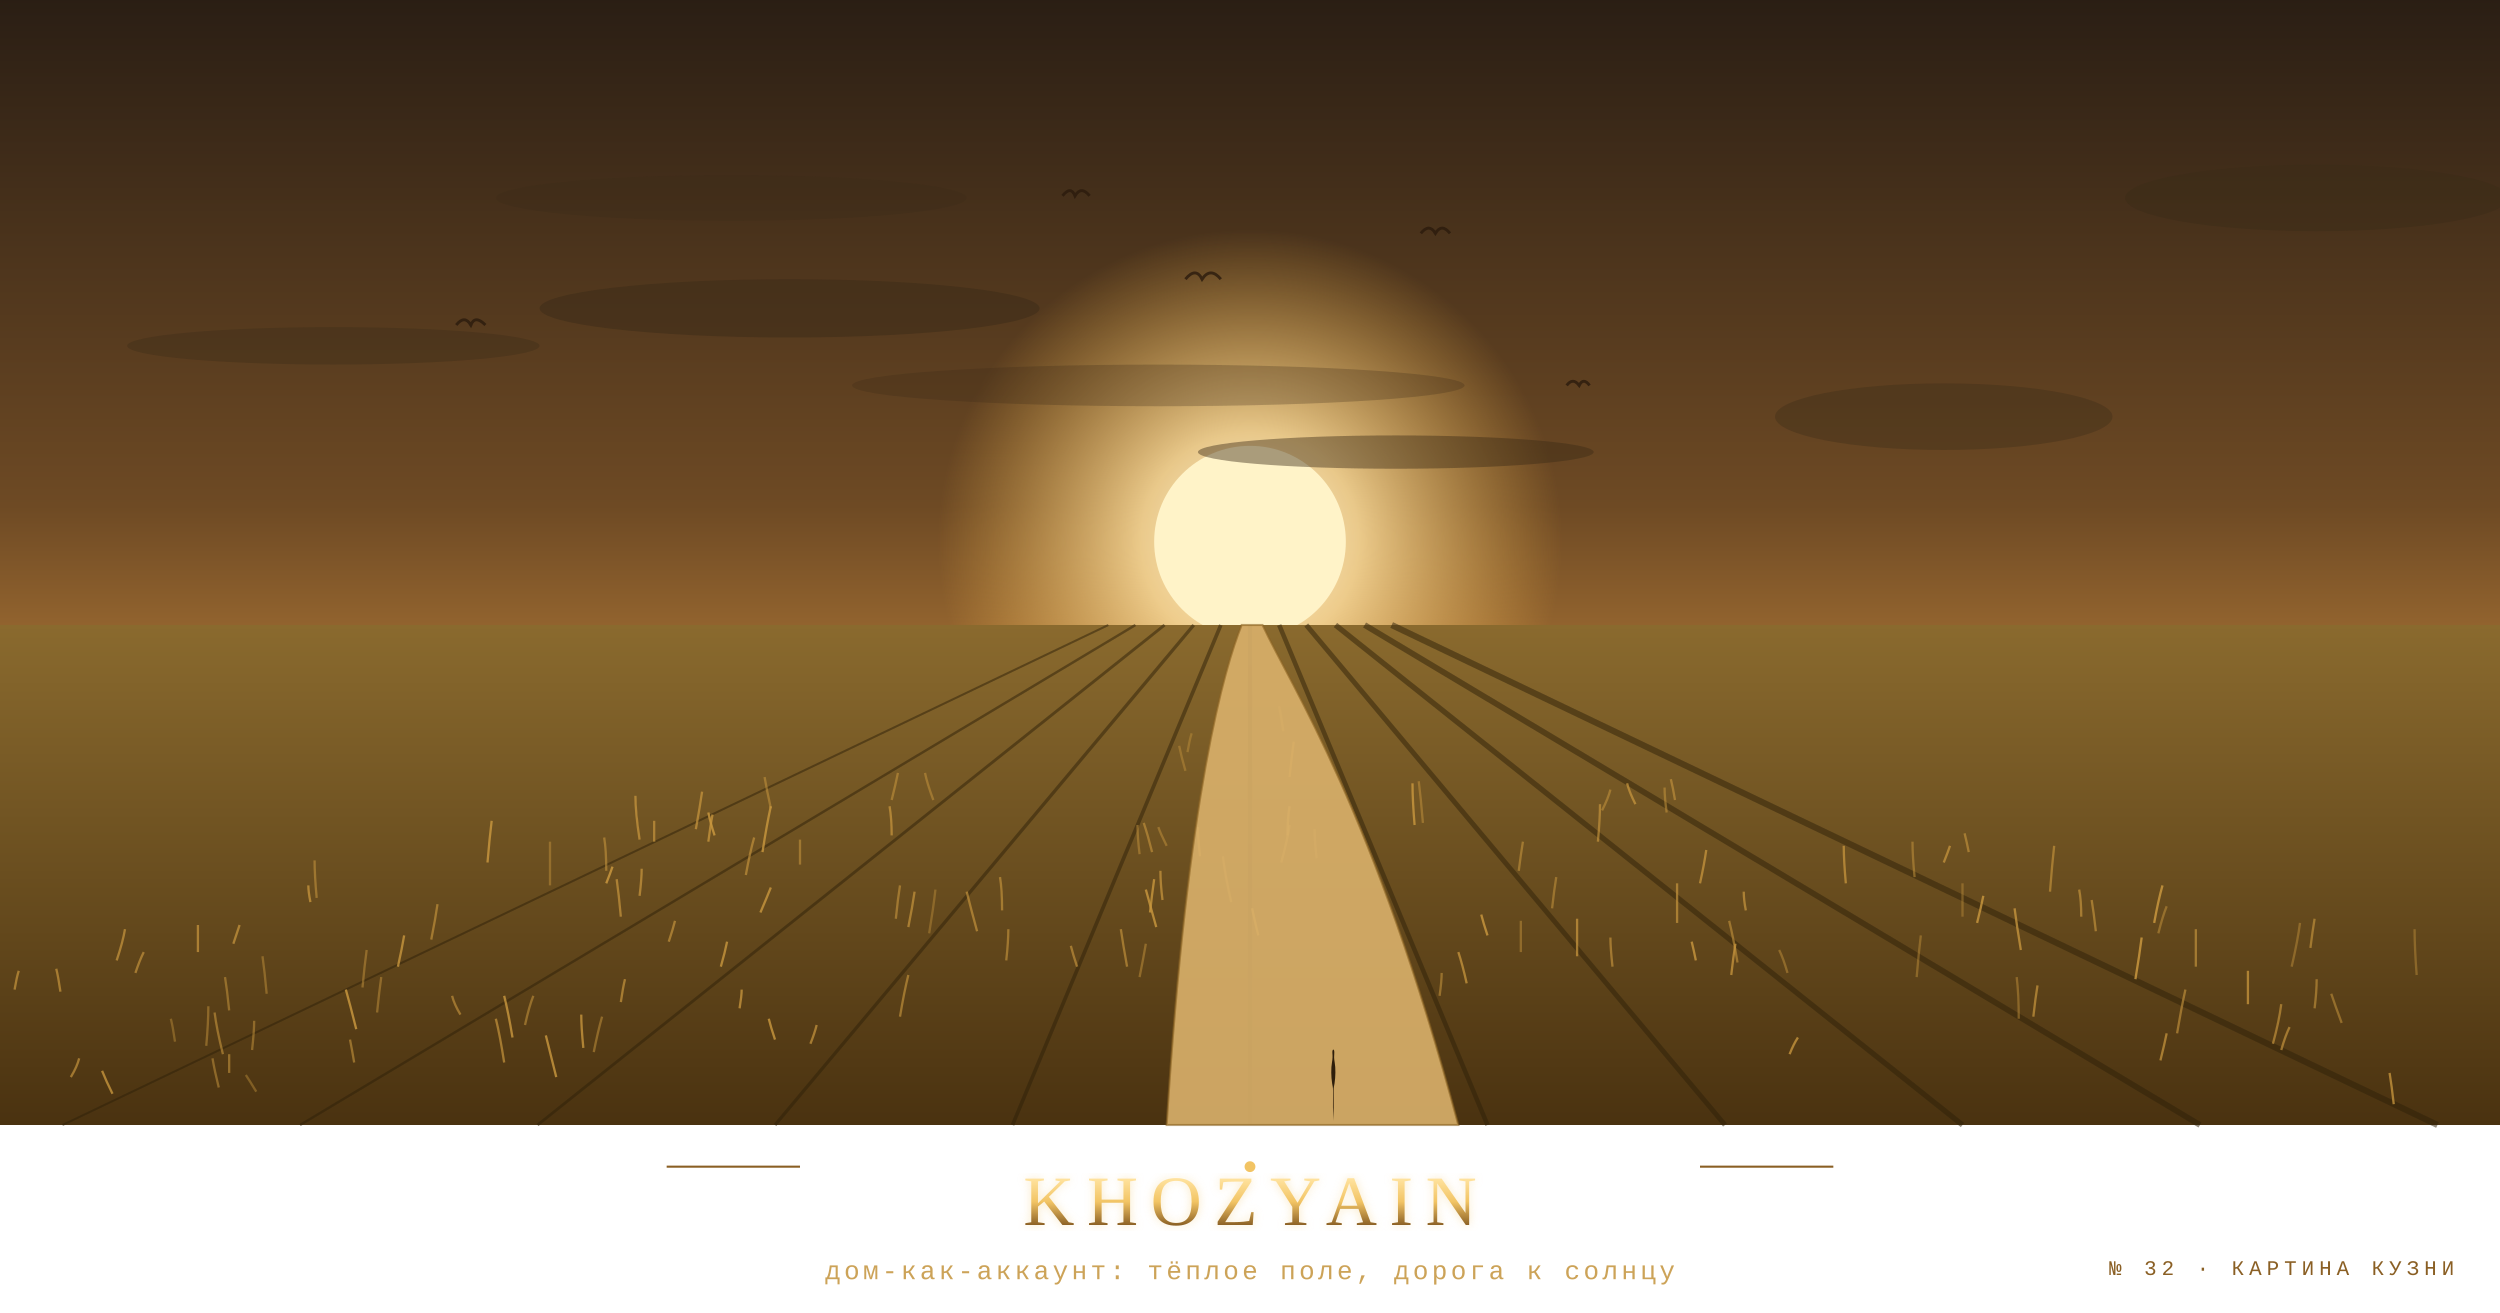
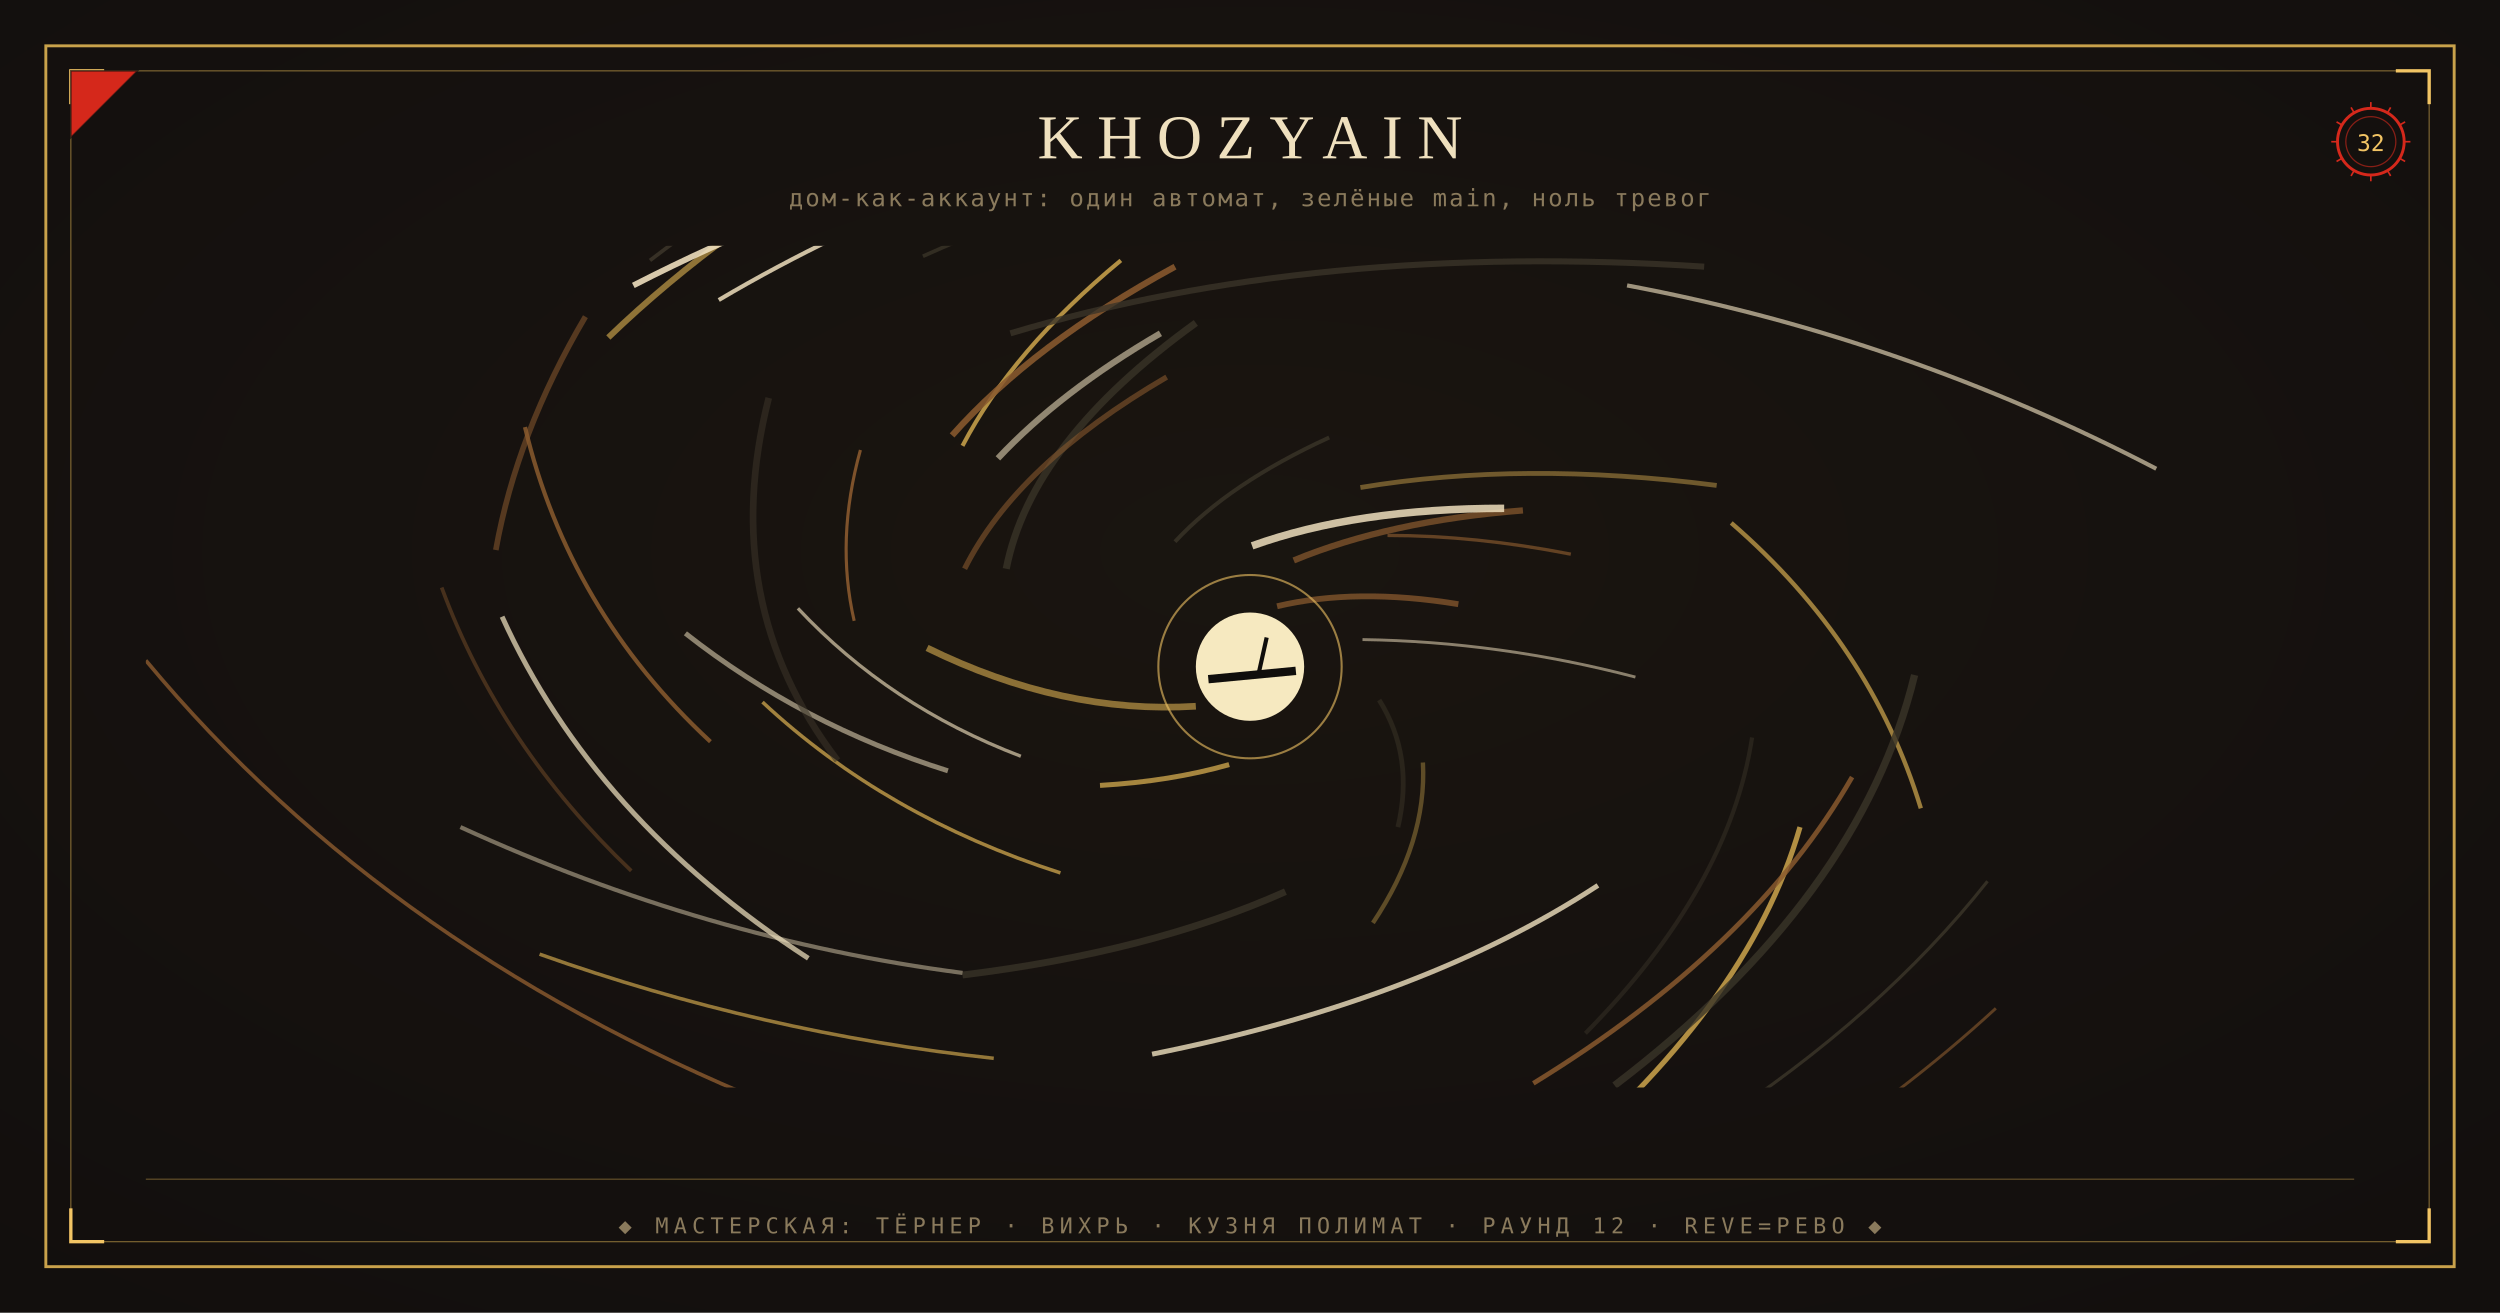
- <svg xmlns="http://www.w3.org/2000/svg" viewBox="0 0 1200 630" width="1200" height="630" role="img">
-   <defs>
-     <linearGradient id="sky" x1="0" y1="0" x2="0" y2="1">
-       <stop offset="0" stop-color="#2A1E14" />
-       <stop offset=".45" stop-color="#6E4A24" />
-       <stop offset=".72" stop-color="#C98A3E" />
-       <stop offset="1" stop-color="#E8B868" />
-     </linearGradient>
-     <radialGradient id="sun" cx=".5" cy=".5" r=".5">
-       <stop offset="0" stop-color="#FFF6DC" stop-opacity="1" />
-       <stop offset=".35" stop-color="#FFDF9C" stop-opacity=".85" />
-       <stop offset="1" stop-color="#F5B84A" stop-opacity="0" />
-     </radialGradient>
-     <linearGradient id="gr" x1="0" y1="0" x2="0" y2="1">
-       <stop offset="0" stop-color="#8A6A2E" />
-       <stop offset="1" stop-color="#4A3210" />
-     </linearGradient>
-   </defs>
-   <rect width="1200" height="540" fill="url(#sky)" />
-   <circle cx="600" cy="260" r="150" fill="url(#sun)" />
-   <circle cx="600" cy="260" r="46" fill="#FFF3C8" />
-   <ellipse cx="351" cy="95" rx="113" ry="11" fill="#3A2A16" opacity="0.31" />
-   <ellipse cx="1112" cy="95" rx="92" ry="16" fill="#3A2A16" opacity="0.42" />
-   <ellipse cx="379" cy="148" rx="120" ry="14" fill="#3A2A16" opacity="0.48" />
-   <ellipse cx="556" cy="185" rx="147" ry="10" fill="#3A2A16" opacity="0.27" />
-   <ellipse cx="933" cy="200" rx="81" ry="16" fill="#3A2A16" opacity="0.35" />
-   <ellipse cx="160" cy="166" rx="99" ry="9" fill="#3A2A16" opacity="0.35" />
-   <ellipse cx="670" cy="217" rx="95" ry="8" fill="#3A2A16" opacity="0.43" />
-   <path d="M569 134 Q 574 128 577 134 Q 581 128 586 134" stroke="#2A1A0C" stroke-width="1.4" fill="none" opacity=".8" />
-   <path d="M682 112 Q 686 107 689 112 Q 692 107 696 112" stroke="#2A1A0C" stroke-width="1.4" fill="none" opacity=".8" />
-   <path d="M510 94 Q 514 89 516 94 Q 519 89 523 94" stroke="#2A1A0C" stroke-width="1.4" fill="none" opacity=".8" />
-   <path d="M752 185 Q 755 181 758 185 Q 760 181 763 185" stroke="#2A1A0C" stroke-width="1.4" fill="none" opacity=".8" />
-   <path d="M219 156 Q 223 151 226 156 Q 228 151 233 156" stroke="#2A1A0C" stroke-width="1.4" fill="none" opacity=".8" />
-   <rect x="0" y="300" width="1200" height="240" fill="url(#gr)" />
-   <path d="M30 540 L532 300" stroke="#2E2008" stroke-width="1.0" opacity=".5" />
-   <path d="M144 540 L545 300" stroke="#2E2008" stroke-width="1.2" opacity=".5" />
-   <path d="M258 540 L559 300" stroke="#2E2008" stroke-width="1.4" opacity=".5" />
-   <path d="M372 540 L573 300" stroke="#2E2008" stroke-width="1.6" opacity=".5" />
-   <path d="M486 540 L586 300" stroke="#2E2008" stroke-width="1.8" opacity=".5" />
-   <path d="M600 540 L600 300" stroke="#2E2008" stroke-width="2.0" opacity=".5" />
-   <path d="M714 540 L614 300" stroke="#2E2008" stroke-width="2.2" opacity=".5" />
-   <path d="M828 540 L627 300" stroke="#2E2008" stroke-width="2.4" opacity=".5" />
-   <path d="M942 540 L641 300" stroke="#2E2008" stroke-width="2.6" opacity=".5" />
-   <path d="M1056 540 L655 300" stroke="#2E2008" stroke-width="2.8" opacity=".5" />
-   <path d="M1170 540 L668 300" stroke="#2E2008" stroke-width="3.0" opacity=".5" />
-   <path d="M436 445 q 2 -10 3 -17" stroke="#C9973E" stroke-width="1.1" opacity="0.68" />
-   <path d="M745 436 q 1 -9 2 -15" stroke="#C9973E" stroke-width="1.1" opacity="0.53" />
-   <path d="M858 467 q -2 -7 -4 -11" stroke="#C9973E" stroke-width="1.1" opacity="0.46" />
-   <path d="M785 386 q -3 -6 -4 -10" stroke="#C9973E" stroke-width="1.1" opacity="0.72" />
-   <path d="M99 502 q 1 -11 1 -19" stroke="#C9973E" stroke-width="1.1" opacity="0.48" />
-   <path d="M242 510 q -2 -13 -4 -21" stroke="#C9973E" stroke-width="1.1" opacity="0.68" />
-   <path d="M34 517 q 3 -5 4 -9" stroke="#C9973E" stroke-width="1.1" opacity="0.67" />
-   <path d="M121 504 q 1 -9 1 -14" stroke="#C9973E" stroke-width="1.1" opacity="0.50" />
-   <path d="M804 384 q -1 -6 -2 -10" stroke="#C9973E" stroke-width="1.1" opacity="0.59" />
-   <path d="M334 398 q 2 -11 3 -18" stroke="#C9973E" stroke-width="1.1" opacity="0.71" />
-   <path d="M920 469 q 1 -12 2 -20" stroke="#C9973E" stroke-width="1.1" opacity="0.44" />
-   <path d="M541 464 q -2 -11 -3 -18" stroke="#C9973E" stroke-width="1.1" opacity="0.62" />
-   <path d="M370 388 q -2 -9 -3 -15" stroke="#C9973E" stroke-width="1.1" opacity="0.53" />
-   <path d="M729 418 q 1 -8 2 -14" stroke="#C9973E" stroke-width="1.1" opacity="0.56" />
-   <path d="M569 370 q -2 -7 -3 -12" stroke="#C9973E" stroke-width="1.1" opacity="0.42" />
-   <path d="M919 421 q -1 -10 -1 -17" stroke="#C9973E" stroke-width="1.1" opacity="0.51" />
-   <path d="M1025 470 q 2 -12 3 -20" stroke="#C9973E" stroke-width="1.1" opacity="0.85" />
-   <path d="M814 461 q -1 -5 -2 -9" stroke="#C9973E" stroke-width="1.1" opacity="0.80" />
-   <path d="M280 503 q -1 -10 -1 -16" stroke="#C9973E" stroke-width="1.1" opacity="0.78" />
-   <path d="M1079 482 q -0 -9 -0 -16" stroke="#C9973E" stroke-width="1.1" opacity="0.75" />
-   <path d="M1109 455 q 1 -8 2 -14" stroke="#C9973E" stroke-width="1.1" opacity="0.62" />
-   <path d="M1054 464 q -0 -11 -0 -18" stroke="#C9973E" stroke-width="1.1" opacity="0.64" />
-   <path d="M346 464 q 2 -7 3 -12" stroke="#C9973E" stroke-width="1.1" opacity="0.79" />
-   <path d="M174 474 q 1 -11 2 -18" stroke="#C9973E" stroke-width="1.1" opacity="0.48" />
-   <path d="M221 487 q -3 -5 -4 -9" stroke="#C9973E" stroke-width="1.1" opacity="0.61" />
-   <path d="M285 505 q 2 -10 4 -17" stroke="#C9973E" stroke-width="1.1" opacity="0.50" />
-   <path d="M1124 491 q -3 -8 -5 -14" stroke="#C9973E" stroke-width="1.1" opacity="0.53" />
-   <path d="M859 506 q 2 -5 4 -8" stroke="#C9973E" stroke-width="1.1" opacity="0.77" />
-   <path d="M1037 509 q 2 -8 3 -13" stroke="#C9973E" stroke-width="1.1" opacity="0.71" />
-   <path d="M552 438 q 1 -9 2 -16" stroke="#C9973E" stroke-width="1.1" opacity="0.79" />
-   <path d="M1160 468 q -1 -13 -1 -22" stroke="#C9973E" stroke-width="1.1" opacity="0.42" />
-   <path d="M834 462 q -2 -12 -4 -20" stroke="#C9973E" stroke-width="1.1" opacity="0.57" />
-   <path d="M1111 484 q 1 -8 1 -14" stroke="#C9973E" stroke-width="1.1" opacity="0.58" />
-   <path d="M128 477 q -1 -11 -2 -18" stroke="#C9973E" stroke-width="1.1" opacity="0.46" />
-   <path d="M969 489 q -0 -12 -1 -20" stroke="#C9973E" stroke-width="1.1" opacity="0.45" />
-   <path d="M999 440 q -0 -8 -1 -13" stroke="#C9973E" stroke-width="1.1" opacity="0.66" />
-   <path d="M683 395 q -1 -12 -2 -20" stroke="#C9973E" stroke-width="1.1" opacity="0.48" />
-   <path d="M714 449 q -2 -6 -3 -10" stroke="#C9973E" stroke-width="1.1" opacity="0.82" />
-   <path d="M805 443 q 0 -11 0 -19" stroke="#C9973E" stroke-width="1.1" opacity="0.68" />
-   <path d="M355 484 q 1 -6 1 -9" stroke="#C9973E" stroke-width="1.1" opacity="0.76" />
-   <path d="M679 396 q -1 -12 -1 -20" stroke="#C9973E" stroke-width="1.1" opacity="0.81" />
-   <path d="M691 478 q 1 -7 1 -11" stroke="#C9973E" stroke-width="1.1" opacity="0.55" />
-   <path d="M298 440 q -1 -11 -2 -18" stroke="#C9973E" stroke-width="1.1" opacity="0.69" />
-   <path d="M831 468 q 1 -9 2 -15" stroke="#C9973E" stroke-width="1.1" opacity="0.75" />
-   <path d="M800 390 q -1 -7 -1 -12" stroke="#C9973E" stroke-width="1.1" opacity="0.52" />
-   <path d="M246 498 q -2 -12 -4 -20" stroke="#C9973E" stroke-width="1.1" opacity="0.81" />
-   <path d="M366 409 q 2 -13 4 -22" stroke="#C9973E" stroke-width="1.1" opacity="0.81" />
-   <path d="M29 476 q -1 -7 -2 -11" stroke="#C9973E" stroke-width="1.1" opacity="0.68" />
-   <path d="M933 414 q 2 -5 3 -8" stroke="#C9973E" stroke-width="1.1" opacity="0.72" />
-   <path d="M984 428 q 1 -13 2 -22" stroke="#C9973E" stroke-width="1.1" opacity="0.62" />
-   <path d="M428 401 q -0 -8 -1 -14" stroke="#C9973E" stroke-width="1.1" opacity="0.71" />
-   <path d="M105 522 q -2 -8 -3 -14" stroke="#C9973E" stroke-width="1.1" opacity="0.51" />
-   <path d="M970 456 q -2 -12 -3 -20" stroke="#C9973E" stroke-width="1.1" opacity="0.77" />
-   <path d="M365 438 q 3 -7 5 -12" stroke="#C9973E" stroke-width="1.1" opacity="0.80" />
-   <path d="M616 351 q -1 -7 -2 -12" stroke="#C9973E" stroke-width="1.1" opacity="0.51" />
-   <path d="M152 431 q -1 -11 -1 -18" stroke="#C9973E" stroke-width="1.1" opacity="0.54" />
-   <path d="M1006 447 q -1 -9 -2 -15" stroke="#C9973E" stroke-width="1.1" opacity="0.62" />
-   <path d="M372 499 q -2 -6 -3 -10" stroke="#C9973E" stroke-width="1.1" opacity="0.81" />
-   <path d="M110 515 q 0 -6 0 -9" stroke="#C9973E" stroke-width="1.1" opacity="0.57" />
-   <path d="M730 457 q -0 -9 -0 -15" stroke="#C9973E" stroke-width="1.1" opacity="0.46" />
-   <path d="M321 452 q 2 -6 3 -10" stroke="#C9973E" stroke-width="1.1" opacity="0.66" />
-   <path d="M547 410 q -1 -8 -1 -14" stroke="#C9973E" stroke-width="1.1" opacity="0.48" />
-   <path d="M1149 530 q -1 -9 -2 -15" stroke="#C9973E" stroke-width="1.1" opacity="0.76" />
-   <path d="M446 448 q 2 -12 3 -21" stroke="#C9973E" stroke-width="1.1" opacity="0.40" />
-   <path d="M107 506 q -3 -12 -4 -20" stroke="#C9973E" stroke-width="1.1" opacity="0.58" />
-   <path d="M976 488 q 1 -9 2 -15" stroke="#C9973E" stroke-width="1.1" opacity="0.69" />
-   <path d="M428 384 q 2 -8 3 -13" stroke="#C9973E" stroke-width="1.1" opacity="0.55" />
-   <path d="M84 500 q -1 -7 -2 -11" stroke="#C9973E" stroke-width="1.1" opacity="0.41" />
-   <path d="M942 440 q 0 -10 0 -16" stroke="#C9973E" stroke-width="1.1" opacity="0.40" />
-   <path d="M886 424 q -1 -11 -1 -18" stroke="#C9973E" stroke-width="1.1" opacity="0.73" />
-   <path d="M483 461 q 1 -9 1 -15" stroke="#C9973E" stroke-width="1.1" opacity="0.60" />
-   <path d="M430 441 q 1 -10 2 -16" stroke="#C9973E" stroke-width="1.1" opacity="0.59" />
-   <path d="M576 411 q -1 -9 -1 -14" stroke="#C9973E" stroke-width="1.1" opacity="0.78" />
-   <path d="M1034 443 q 2 -11 4 -18" stroke="#C9973E" stroke-width="1.1" opacity="0.85" />
-   <path d="M181 486 q 1 -10 2 -17" stroke="#C9973E" stroke-width="1.1" opacity="0.48" />
-   <path d="M816 424 q 2 -9 3 -16" stroke="#C9973E" stroke-width="1.1" opacity="0.73" />
-   <path d="M949 443 q 2 -8 3 -13" stroke="#C9973E" stroke-width="1.1" opacity="0.82" />
-   <path d="M343 401 q -2 -6 -3 -11" stroke="#C9973E" stroke-width="1.1" opacity="0.83" />
-   <path d="M112 453 q 2 -6 3 -9" stroke="#C9973E" stroke-width="1.1" opacity="0.71" />
-   <path d="M340 404 q 1 -8 2 -13" stroke="#C9973E" stroke-width="1.1" opacity="0.75" />
-   <path d="M604 449 q -2 -8 -3 -13" stroke="#C9973E" stroke-width="1.1" opacity="0.78" />
-   <path d="M291 418 q -0 -10 -1 -16" stroke="#C9973E" stroke-width="1.1" opacity="0.56" />
-   <path d="M110 485 q -1 -10 -2 -16" stroke="#C9973E" stroke-width="1.1" opacity="0.52" />
-   <path d="M389 501 q 2 -5 3 -9" stroke="#C9973E" stroke-width="1.1" opacity="0.70" />
-   <path d="M298 481 q 1 -7 2 -11" stroke="#C9973E" stroke-width="1.1" opacity="0.68" />
-   <path d="M234 414 q 1 -12 2 -20" stroke="#C9973E" stroke-width="1.1" opacity="0.82" />
-   <path d="M1045 496 q 2 -12 4 -21" stroke="#C9973E" stroke-width="1.1" opacity="0.61" />
-   <path d="M1036 448 q 2 -8 4 -13" stroke="#C9973E" stroke-width="1.1" opacity="0.49" />
-   <path d="M314 404 q -0 -6 -0 -10" stroke="#C9973E" stroke-width="1.1" opacity="0.69" />
-   <path d="M448 384 q -3 -8 -4 -13" stroke="#C9973E" stroke-width="1.1" opacity="0.50" />
-   <path d="M1100 464 q 3 -13 4 -21" stroke="#C9973E" stroke-width="1.1" opacity="0.44" />
-   <path d="M170 510 q -1 -6 -2 -11" stroke="#C9973E" stroke-width="1.1" opacity="0.58" />
-   <path d="M1095 504 q 2 -7 4 -11" stroke="#C9973E" stroke-width="1.1" opacity="0.67" />
-   <path d="M517 464 q -2 -6 -3 -10" stroke="#C9973E" stroke-width="1.1" opacity="0.63" />
-   <path d="M207 451 q 2 -10 3 -17" stroke="#C9973E" stroke-width="1.1" opacity="0.62" />
-   <path d="M469 447 q -3 -11 -5 -19" stroke="#C9973E" stroke-width="1.1" opacity="0.65" />
-   <path d="M704 472 q -2 -9 -4 -15" stroke="#C9973E" stroke-width="1.1" opacity="0.74" />
-   <path d="M264 425 q -0 -13 -0 -21" stroke="#C9973E" stroke-width="1.1" opacity="0.44" />
-   <path d="M65 467 q 2 -6 4 -10" stroke="#C9973E" stroke-width="1.1" opacity="0.66" />
-   <path d="M267 517 q -3 -12 -5 -20" stroke="#C9973E" stroke-width="1.1" opacity="0.81" />
-   <path d="M481 437 q -0 -10 -1 -16" stroke="#C9973E" stroke-width="1.1" opacity="0.62" />
-   <path d="M570 361 q 1 -6 2 -9" stroke="#C9973E" stroke-width="1.1" opacity="0.41" />
-   <path d="M432 488 q 2 -12 4 -20" stroke="#C9973E" stroke-width="1.1" opacity="0.62" />
-   <path d="M95 457 q 0 -8 0 -13" stroke="#C9973E" stroke-width="1.1" opacity="0.71" />
-   <path d="M553 409 q -2 -8 -4 -14" stroke="#C9973E" stroke-width="1.1" opacity="0.59" />
-   <path d="M838 437 q -1 -5 -1 -9" stroke="#C9973E" stroke-width="1.1" opacity="0.70" />
-   <path d="M555 445 q -3 -11 -5 -18" stroke="#C9973E" stroke-width="1.1" opacity="0.81" />
-   <path d="M560 406 q -3 -6 -4 -9" stroke="#C9973E" stroke-width="1.1" opacity="0.47" />
-   <path d="M558 432 q -1 -8 -1 -14" stroke="#C9973E" stroke-width="1.1" opacity="0.71" />
-   <path d="M1091 501 q 3 -11 4 -19" stroke="#C9973E" stroke-width="1.1" opacity="0.65" />
-   <path d="M619 373 q 1 -10 2 -17" stroke="#C9973E" stroke-width="1.1" opacity="0.73" />
-   <path d="M547 469 q 2 -10 3 -16" stroke="#C9973E" stroke-width="1.1" opacity="0.47" />
-   <path d="M191 464 q 2 -9 3 -15" stroke="#C9973E" stroke-width="1.1" opacity="0.79" />
-   <path d="M769 389 q 3 -6 4 -10" stroke="#C9973E" stroke-width="1.1" opacity="0.53" />
-   <path d="M123 524 q -3 -5 -5 -8" stroke="#C9973E" stroke-width="1.1" opacity="0.41" />
-   <path d="M618 401 q 0 -8 1 -14" stroke="#C9973E" stroke-width="1.1" opacity="0.74" />
-   <path d="M632 412 q -1 -8 -1 -14" stroke="#C9973E" stroke-width="1.1" opacity="0.50" />
-   <path d="M307 403 q -2 -13 -2 -21" stroke="#C9973E" stroke-width="1.1" opacity="0.72" />
-   <path d="M171 494 q -3 -12 -5 -19" stroke="#C9973E" stroke-width="1.1" opacity="0.83" />
-   <path d="M384 415 q 0 -7 0 -12" stroke="#C9973E" stroke-width="1.1" opacity="0.54" />
-   <path d="M149 433 q -1 -5 -1 -8" stroke="#C9973E" stroke-width="1.1" opacity="0.75" />
-   <path d="M358 420 q 2 -11 4 -18" stroke="#C9973E" stroke-width="1.1" opacity="0.63" />
-   <path d="M56 461 q 3 -9 4 -15" stroke="#C9973E" stroke-width="1.1" opacity="0.70" />
-   <path d="M757 459 q -0 -11 -0 -18" stroke="#C9973E" stroke-width="1.1" opacity="0.72" />
-   <path d="M615 414 q 3 -11 4 -18" stroke="#C9973E" stroke-width="1.1" opacity="0.62" />
-   <path d="M767 404 q 1 -11 1 -18" stroke="#C9973E" stroke-width="1.1" opacity="0.65" />
-   <path d="M7 475 q 1 -6 2 -9" stroke="#C9973E" stroke-width="1.1" opacity="0.68" />
-   <path d="M591 433 q -3 -13 -4 -22" stroke="#C9973E" stroke-width="1.1" opacity="0.58" />
-   <path d="M291 424 q 2 -5 3 -8" stroke="#C9973E" stroke-width="1.1" opacity="0.85" />
-   <path d="M252 492 q 2 -9 4 -14" stroke="#C9973E" stroke-width="1.1" opacity="0.55" />
-   <path d="M54 525 q -3 -6 -5 -11" stroke="#C9973E" stroke-width="1.1" opacity="0.78" />
-   <path d="M774 464 q -1 -9 -1 -14" stroke="#C9973E" stroke-width="1.1" opacity="0.63" />
-   <path d="M945 409 q -1 -5 -2 -9" stroke="#C9973E" stroke-width="1.1" opacity="0.60" />
-   <path d="M307 430 q 1 -8 1 -13" stroke="#C9973E" stroke-width="1.1" opacity="0.71" />
-   <path d="M560 540 C 570 380 588 320 596 300 L606 300 C 620 330 660 390 700 540 Z" fill="#D9B06A" opacity=".9" />
-   <path d="M560 540 C 570 380 588 320 596 300 L606 300 C 620 330 660 390 700 540 Z" fill="none" stroke="#8A6222" stroke-width="1" opacity=".6" />
-   <g transform="translate(640 538) scale(1.15) rotate(0)">
-     <path d="M0 0 C -0.16 -3 -0.2 -8 -0.13 -12.5 C -0.1 -14 -0.34 -14.6 -0.5 -15.6 C -0.95 -18.5 -1 -22 -0.55 -24.5 C -0.28 -26 -0.28 -27 -0.4 -28.4 C -0.5 -30.2 0.5 -30.2 0.4 -28.4 C 0.28 -27 0.28 -26 0.55 -24.5 C 1 -22 0.95 -18.5 0.5 -15.6 C 0.34 -14.6 0.1 -14 0.13 -12.5 C 0.2 -8 0.16 -3 0 0 Z" fill="#241505" opacity="0.94" />
+ <svg xmlns="http://www.w3.org/2000/svg" viewBox="0 0 1200 630" width="1200" height="630">
+   <rect width="1200" height="630" fill="#100E0C" />
+   <radialGradient id="vig32" cx="0.5" cy="0.42" r="0.95">
+     <stop offset="0" stop-color="#1A1611" />
+     <stop offset="1" stop-color="#100E0C" />
+   </radialGradient>
+   <rect width="1200" height="630" fill="url(#vig32)" opacity="0.9" />
+   <rect x="22" y="22" width="1156" height="586" fill="none" stroke="#C9A24B" stroke-width="1.4" />
+   <rect x="34" y="34" width="1132" height="562" fill="none" stroke="#C9A24B" stroke-width="0.6" opacity="0.55" />
+   <path d="M 34 50 L 34 34 L 50 34" fill="none" stroke="#F2C464" stroke-width="1.6" />
+   <path d="M 1166 50 L 1166 34 L 1150 34" fill="none" stroke="#F2C464" stroke-width="1.6" />
+   <path d="M 34 580 L 34 596 L 50 596" fill="none" stroke="#F2C464" stroke-width="1.6" />
+   <path d="M 1166 580 L 1166 596 L 1150 596" fill="none" stroke="#F2C464" stroke-width="1.6" />
+   <path d="M 34 66 L 34 34 L 66 34 Z" fill="#D5281B" />
+   <path d="M 34 66 L 34 34 L 66 34 Z" fill="none" stroke="#100E0C" stroke-width="0.8" opacity="0.65" />
+   <text x="600.0" y="76" text-anchor="middle" font-family="Georgia, 'Times New Roman', serif" font-size="30" fill="#EFE0BE" letter-spacing="7">KHOZYAIN</text>
+   <text x="600.0" y="99" text-anchor="middle" font-family="'Cascadia Mono', ui-monospace, Consolas, monospace" font-size="11.5" fill="#8A7A5C" letter-spacing="1">дом-как-аккаунт: один автомат, зелёные main, ноль тревог</text>
+   <g transform="translate(1138,68)">
+     <circle r="16" fill="none" stroke="#D5281B" stroke-width="1.4" />
+     <circle r="12" fill="none" stroke="#D5281B" stroke-width="0.6" opacity="0.6" />
+     <text y="4.5" text-anchor="middle" font-family="'Cascadia Mono', ui-monospace, Consolas, monospace" font-size="11" fill="#F2C464">32</text>
+     <g stroke="#D5281B" stroke-width="0.8">
+       <line x1="0" y1="-19" x2="0" y2="-16" transform="rotate(0)" />
+       <line x1="0" y1="-19" x2="0" y2="-16" transform="rotate(30)" />
+       <line x1="0" y1="-19" x2="0" y2="-16" transform="rotate(60)" />
+       <line x1="0" y1="-19" x2="0" y2="-16" transform="rotate(90)" />
+       <line x1="0" y1="-19" x2="0" y2="-16" transform="rotate(120)" />
+       <line x1="0" y1="-19" x2="0" y2="-16" transform="rotate(150)" />
+       <line x1="0" y1="-19" x2="0" y2="-16" transform="rotate(180)" />
+       <line x1="0" y1="-19" x2="0" y2="-16" transform="rotate(210)" />
+       <line x1="0" y1="-19" x2="0" y2="-16" transform="rotate(240)" />
+       <line x1="0" y1="-19" x2="0" y2="-16" transform="rotate(270)" />
+       <line x1="0" y1="-19" x2="0" y2="-16" transform="rotate(300)" />
+       <line x1="0" y1="-19" x2="0" y2="-16" transform="rotate(330)" />
+     </g>
  </g>
-   <linearGradient id="gtxt" x1="0" y1="0" x2="0" y2="1">
-     <stop offset="0" stop-color="#FFE3A0" />
-     <stop offset=".5" stop-color="#F2C464" />
-     <stop offset="1" stop-color="#8A5F24" />
-   </linearGradient>
-   <filter id="soft">
-     <feGaussianBlur stdDeviation="2.2" />
-   </filter>
-   <line x1="320" y1="560" x2="384" y2="560" stroke="#8A5F24" stroke-width="1" />
-   <circle cx="600" cy="560" r="2.6" fill="#F2C464" />
-   <line x1="816" y1="560" x2="880" y2="560" stroke="#8A5F24" stroke-width="1" />
-   <text x="600.0" y="588" text-anchor="middle" font-family="Georgia,'Times New Roman',serif" font-size="34" letter-spacing="6" fill="#F2C464" opacity=".38" filter="url(#soft)">KHOZYAIN</text>
-   <text x="600.0" y="588" text-anchor="middle" font-family="Georgia,'Times New Roman',serif" font-size="34" letter-spacing="6" fill="url(#gtxt)">KHOZYAIN</text>
-   <text x="600.0" y="614" text-anchor="middle" font-family="ui-monospace,'Cascadia Mono',Consolas,'Courier New',monospace" font-size="12.5" letter-spacing="1.6" fill="#C89B4A" opacity=".92">дом-как-аккаунт: тёплое поле, дорога к солнцу</text>
-   <text x="1178" y="612" text-anchor="end" font-family="ui-monospace,'Cascadia Mono',Consolas,'Courier New',monospace" font-size="10" letter-spacing="2.4" fill="#8A5F24">№ 32 · КАРТИНА КУЗНИ</text>
+   <line x1="70" y1="566" x2="1130" y2="566" stroke="#C9A24B" stroke-width="0.5" opacity="0.5" />
+   <text x="600.0" y="592" text-anchor="middle" font-family="'Cascadia Mono', ui-monospace, Consolas, monospace" font-size="10.5" fill="#8A7A5C" letter-spacing="2.5">◆ МАСТЕРСКАЯ: ТЁРНЕР · ВИХРЬ · КУЗНЯ ПОЛИМАТ · РАУНД 12 · REVE=РЕВО ◆</text>
+   <clipPath id="clip32">
+     <rect x="70" y="118" width="1060" height="404" />
+   </clipPath>
+   <g clip-path="url(#clip32)">
+     <path d="M 574 339 Q 510 343 445 311" fill="none" stroke="#C9A24B" stroke-width="3.2" opacity="0.65" />
+     <path d="M 613 291 Q 651 282 700 290" fill="none" stroke="#8A5A2E" stroke-width="2.8" opacity="0.73" />
+     <path d="M 654 307 Q 720 308 785 325" fill="none" stroke="#EFE0BE" stroke-width="1.4" opacity="0.53" />
+     <path d="M 662 336 Q 679 363 671 397" fill="none" stroke="#3A3428" stroke-width="2.3" opacity="0.51" />
+     <path d="M 590 367 Q 562 375 528 377" fill="none" stroke="#C9A24B" stroke-width="2.4" opacity="0.80" />
+     <path d="M 621 269 Q 667 250 731 245" fill="none" stroke="#8A5A2E" stroke-width="3.0" opacity="0.71" />
+     <path d="M 601 262 Q 651 244 722 244" fill="none" stroke="#EFE0BE" stroke-width="3.6" opacity="0.84" />
+     <path d="M 564 260 Q 590 232 638 210" fill="none" stroke="#3A3428" stroke-width="1.9" opacity="0.80" />
+     <path d="M 683 366 Q 685 404 659 443" fill="none" stroke="#C9A24B" stroke-width="2.1" opacity="0.40" />
+     <path d="M 666 257 Q 708 257 754 266" fill="none" stroke="#8A5A2E" stroke-width="1.6" opacity="0.65" />
+     <path d="M 490 363 Q 427 339 383 292" fill="none" stroke="#EFE0BE" stroke-width="1.6" opacity="0.64" />
+     <path d="M 483 273 Q 495 212 574 155" fill="none" stroke="#3A3428" stroke-width="3.4" opacity="0.76" />
+     <path d="M 653 234 Q 731 221 824 233" fill="none" stroke="#C9A24B" stroke-width="2.3" opacity="0.49" />
+     <path d="M 463 273 Q 488 223 560 181" fill="none" stroke="#8A5A2E" stroke-width="2.6" opacity="0.58" />
+     <path d="M 455 370 Q 385 348 329 304" fill="none" stroke="#EFE0BE" stroke-width="2.4" opacity="0.54" />
+     <path d="M 617 428 Q 552 457 462 468" fill="none" stroke="#3A3428" stroke-width="3.3" opacity="0.75" />
+     <path d="M 509 419 Q 425 392 366 337" fill="none" stroke="#C9A24B" stroke-width="1.7" opacity="0.78" />
+     <path d="M 410 298 Q 401 259 413 216" fill="none" stroke="#8A5A2E" stroke-width="1.5" opacity="0.89" />
+     <path d="M 479 220 Q 509 188 557 160" fill="none" stroke="#EFE0BE" stroke-width="3.0" opacity="0.56" />
+     <path d="M 402 365 Q 344 289 369 191" fill="none" stroke="#3A3428" stroke-width="3.2" opacity="0.56" />
+     <path d="M 462 214 Q 486 168 538 125" fill="none" stroke="#C9A24B" stroke-width="2.0" opacity="0.87" />
+     <path d="M 457 209 Q 496 165 564 128" fill="none" stroke="#8A5A2E" stroke-width="3.0" opacity="0.87" />
+     <path d="M 767 425 Q 683 480 553 506" fill="none" stroke="#EFE0BE" stroke-width="2.4" opacity="0.80" />
+     <path d="M 841 354 Q 830 426 761 496" fill="none" stroke="#3A3428" stroke-width="2.0" opacity="0.48" />
+     <path d="M 831 251 Q 898 309 922 388" fill="none" stroke="#C9A24B" stroke-width="2.1" opacity="0.74" />
+     <path d="M 341 356 Q 273 293 252 205" fill="none" stroke="#8A5A2E" stroke-width="2.0" opacity="0.85" />
+     <path d="M 462 467 Q 339 451 221 397" fill="none" stroke="#EFE0BE" stroke-width="2.0" opacity="0.45" />
+     <path d="M 485 160 Q 632 116 818 128" fill="none" stroke="#3A3428" stroke-width="2.9" opacity="0.79" />
+     <path d="M 864 397 Q 839 484 740 566" fill="none" stroke="#C9A24B" stroke-width="2.5" opacity="0.87" />
+     <path d="M 889 373 Q 842 455 736 520" fill="none" stroke="#8A5A2E" stroke-width="2.3" opacity="0.83" />
+     <path d="M 388 460 Q 285 393 241 296" fill="none" stroke="#EFE0BE" stroke-width="2.4" opacity="0.72" />
+     <path d="M 919 324 Q 893 431 775 521" fill="none" stroke="#3A3428" stroke-width="3.5" opacity="0.80" />
+     <path d="M 477 508 Q 366 496 259 458" fill="none" stroke="#C9A24B" stroke-width="1.7" opacity="0.70" />
+     <path d="M 303 418 Q 240 358 212 282" fill="none" stroke="#8A5A2E" stroke-width="1.8" opacity="0.42" />
+     <path d="M 781 137 Q 914 162 1035 225" fill="none" stroke="#EFE0BE" stroke-width="2.0" opacity="0.63" />
+     <path d="M 443 123 Q 583 60 778 41" fill="none" stroke="#3A3428" stroke-width="1.8" opacity="0.76" />
+     <path d="M 569 545 Q 451 547 329 525" fill="none" stroke="#C9A24B" stroke-width="2.5" opacity="0.46" />
+     <path d="M 238 264 Q 248 208 281 152" fill="none" stroke="#8A5A2E" stroke-width="2.7" opacity="0.55" />
+     <path d="M 345 144 Q 455 79 607 42" fill="none" stroke="#EFE0BE" stroke-width="2.0" opacity="0.84" />
+     <path d="M 954 423 Q 852 552 626 637" fill="none" stroke="#3A3428" stroke-width="1.5" opacity="0.85" />
+     <path d="M 292 162 Q 347 109 425 65" fill="none" stroke="#C9A24B" stroke-width="2.9" opacity="0.67" />
+     <path d="M 382 535 Q 188 459 70 317" fill="none" stroke="#8A5A2E" stroke-width="1.8" opacity="0.81" />
+     <path d="M 304 137 Q 452 61 649 32" fill="none" stroke="#EFE0BE" stroke-width="2.8" opacity="0.89" />
+     <path d="M 312 125 Q 424 39 598 -18" fill="none" stroke="#3A3428" stroke-width="1.8" opacity="0.89" />
+     <path d="M 633 50 Q 812 57 987 110" fill="none" stroke="#C9A24B" stroke-width="2.6" opacity="0.51" />
+     <path d="M 958 484 Q 870 565 734 628" fill="none" stroke="#8A5A2E" stroke-width="1.4" opacity="0.61" />
+     <circle cx="600.0" cy="320.0" r="26" fill="#F6E9C0" />
+     <circle cx="600.0" cy="320.0" r="44" fill="none" stroke="#F2C464" stroke-width="1" opacity="0.6" />
+     <line x1="580.0" y1="326.0" x2="622.0" y2="322.0" stroke="#100E0C" stroke-width="4" />
+     <line x1="604.0" y1="324.0" x2="608.0" y2="306.0" stroke="#100E0C" stroke-width="2" />
+   </g>
</svg>
